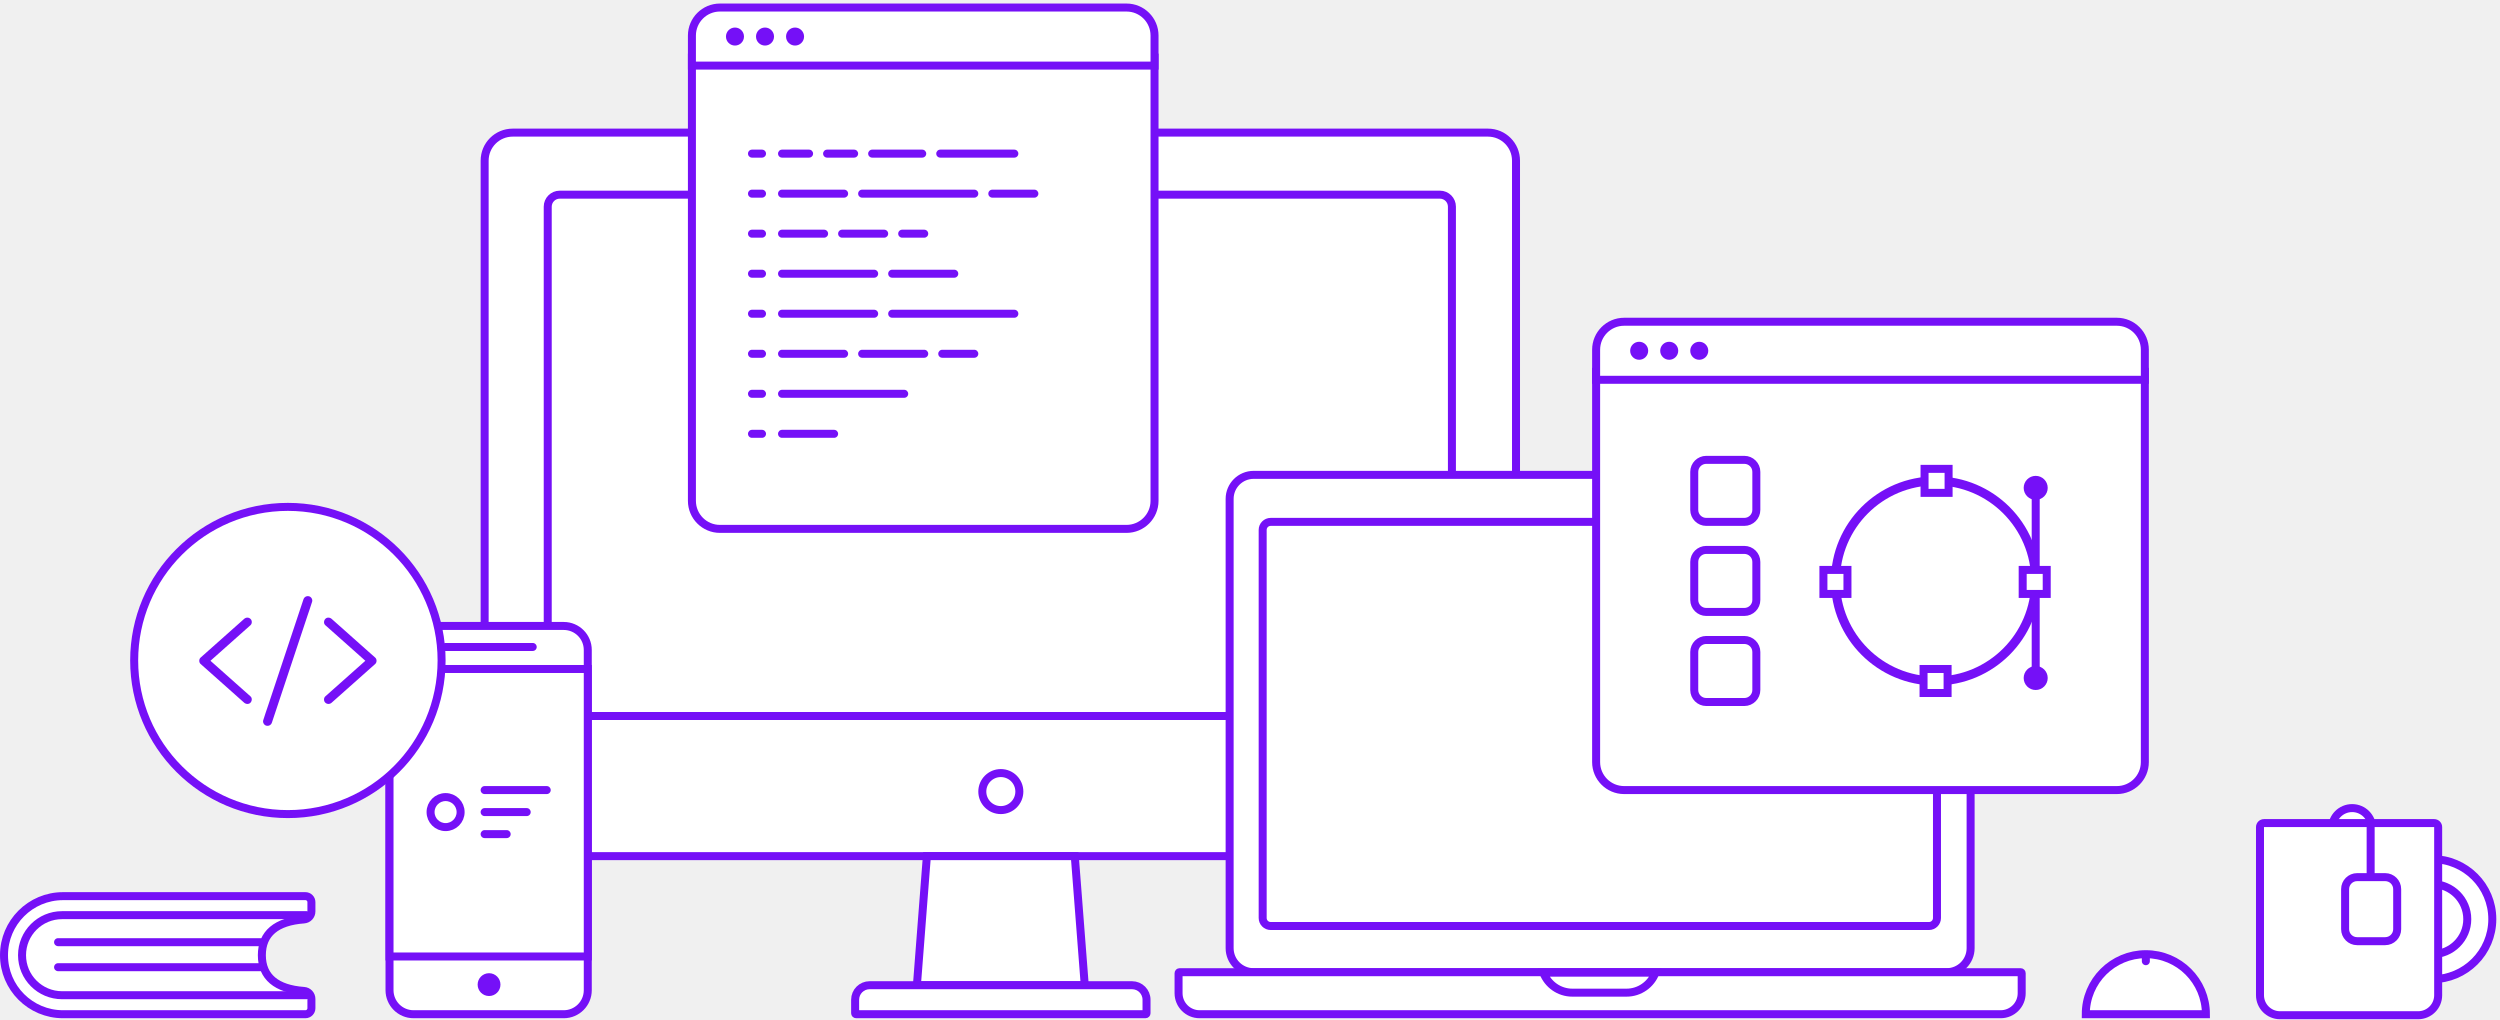
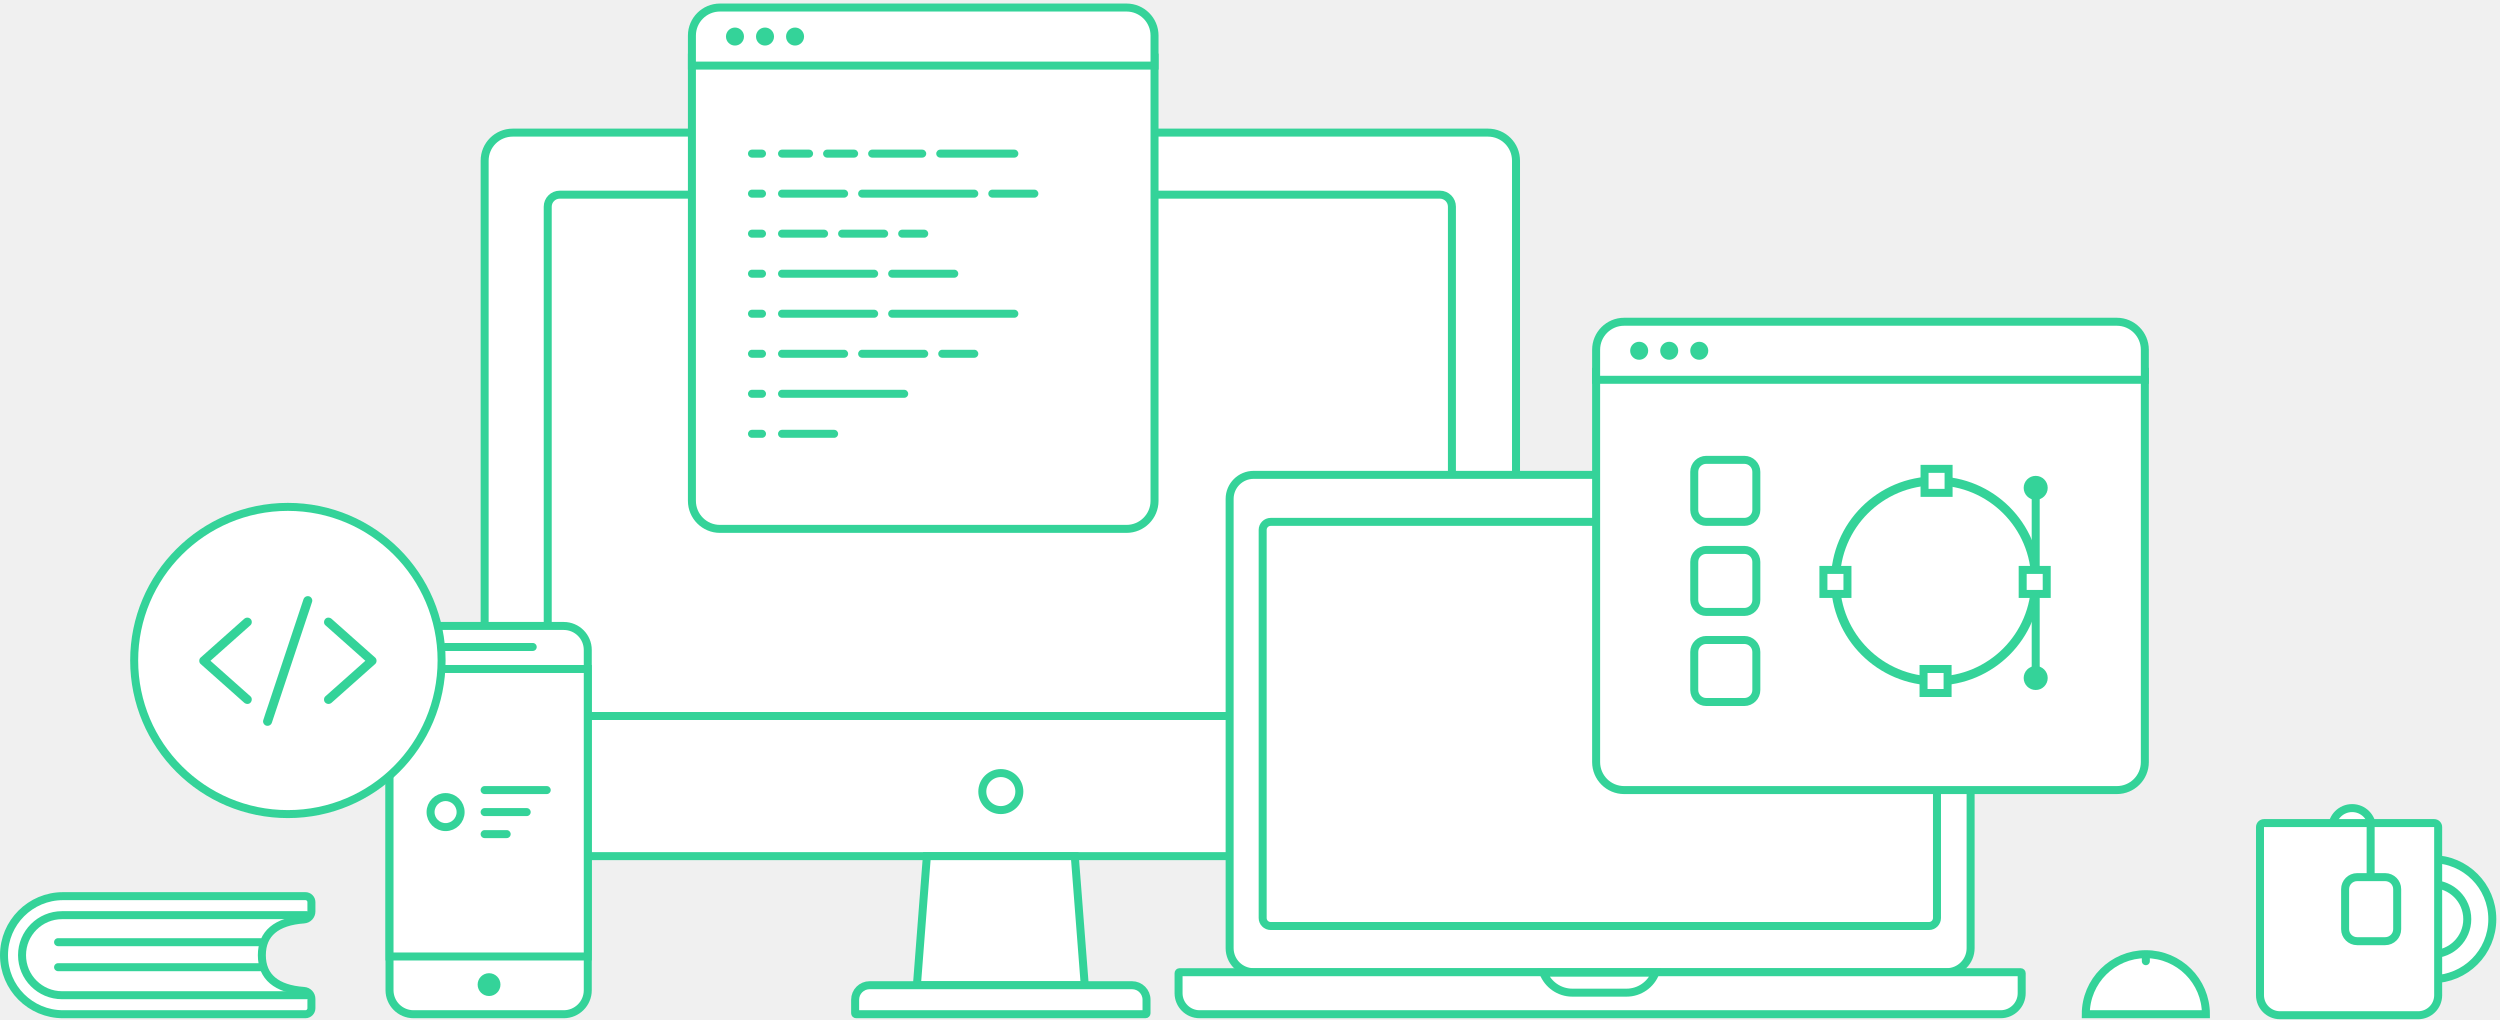
<svg xmlns="http://www.w3.org/2000/svg" width="650px" height="265px" viewBox="0 0 650 265" version="1.1">
  <g id="Website" stroke="none" stroke-width="1" fill="none" fill-rule="evenodd">
    <g id="Group-32" transform="translate(0, 3)">
-       <path d="M126.008,38.765 C126.008,34.738 129.264,31.482 133.298,31.482 L386.872,31.482 C390.899,31.482 394.162,34.74 394.162,38.765 L394.162,212.307 C394.162,216.334 390.906,219.591 386.872,219.591 L133.298,219.591 C129.271,219.591 126.008,216.332 126.008,212.307 L126.008,38.765 Z" id="Case" stroke="#7510F7" stroke-width="2.081" fill="#FFFFFF" />
-       <path d="M142.41,50.737 C142.41,49.012 143.813,47.613 145.536,47.613 L374.374,47.613 C376.103,47.613 377.5,49.004 377.5,50.737 L377.5,180.042 C377.5,181.766 376.097,183.166 374.374,183.166 L145.536,183.166 C143.807,183.166 142.41,181.774 142.41,180.042 L142.41,50.737 Z" id="Case" stroke="#7510F7" stroke-width="2.081" fill="#FFFFFF" />
-       <path d="M240.99,219.591 L279.441,219.591 L282.037,253.154 L238.394,253.154 L240.99,219.591 Z" id="Case" stroke="#7510F7" stroke-width="2.081" fill="#FFFFFF" />
-       <path d="M222.334,253.411 L222.334,256.927 C222.334,259.007 224.024,260.699 226.104,260.699 L294.326,260.699 C296.402,260.699 298.096,259.007 298.096,256.927 L298.096,253.411 C298.096,253.266 297.984,253.154 297.835,253.154 L222.596,253.154 C222.45,253.154 222.334,253.269 222.334,253.411 Z" id="Keyboard" stroke="#7510F7" stroke-width="2.081" fill="#FFFFFF" transform="translate(260.2153, 256.9265) scale(1, -1) translate(-260.2153, -256.9265) " />
-       <ellipse id="Oval-6" stroke="#7510F7" stroke-width="2.081" cx="260.215" cy="202.809" rx="4.816" ry="4.813" />
-       <rect id="Case" stroke="#7510F7" stroke-width="2.081" fill="#FFFFFF" x="101.275" y="159.75" width="51.547" height="100.949" rx="6.244" />
-       <path d="M101.275,170.937 L152.822,170.937 L152.822,245.687 L101.275,245.687 L101.275,170.937 Z" id="Case" stroke="#7510F7" stroke-width="2.081" fill="#FFFFFF" />
-       <rect id="Rectangle-11" fill="#7510F7" x="114.812" y="164.173" width="24.733" height="2.081" rx="1.041" />
-       <rect id="Rectangle-11" fill="#7510F7" x="124.185" y="250.032" width="5.936" height="5.932" rx="2.966" />
-       <ellipse id="Oval-6" stroke="#7510F7" stroke-width="2.081" fill="#FFFFFF" cx="115.854" cy="208.143" rx="3.905" ry="3.903" />
-       <rect id="Rectangle-11" fill="#7510F7" x="124.966" y="201.378" width="18.224" height="2.081" rx="1.041" />
-       <rect id="Rectangle-11" fill="#7510F7" x="124.966" y="207.102" width="13.017" height="2.081" rx="1.041" />
-       <rect id="Rectangle-11" fill="#7510F7" x="124.966" y="212.826" width="7.81" height="2.081" rx="1.041" />
-       <ellipse id="Oval-7" stroke="#7510F7" stroke-width="2.081" fill="#FFFFFF" cx="74.849" cy="168.726" rx="39.964" ry="39.937" />
-       <rect id="Case" stroke="#7510F7" stroke-width="2.081" fill="#FFFFFF" x="319.705" y="120.463" width="192.654" height="129.309" rx="6.244" />
-       <path d="M306.426,250.026 L306.426,255.235 C306.426,258.248 308.874,260.699 311.888,260.699 L520.176,260.699 C523.187,260.699 525.638,258.25 525.638,255.235 L525.638,250.026 C525.638,249.884 525.525,249.772 525.379,249.772 L306.685,249.772 C306.539,249.772 306.426,249.884 306.426,250.026 Z" id="Keyboard" stroke="#7510F7" stroke-width="2.081" fill="#FFFFFF" />
-       <path d="M430.429,249.889 L401.27,249.888 C402.434,252.961 405.402,255.092 408.808,255.092 L422.891,255.092 C426.297,255.092 429.265,252.962 430.429,249.889 Z" id="Notch" stroke="#7510F7" stroke-width="2.081" fill="#FFFFFF" />
-       <rect id="Screen" stroke="#7510F7" stroke-width="2.081" fill="#FFFFFF" x="328.295" y="132.691" width="175.32" height="105.073" rx="2.081" />
+       <path d="M126.008,38.765 C126.008,34.738 129.264,31.482 133.298,31.482 L386.872,31.482 C390.899,31.482 394.162,34.74 394.162,38.765 L394.162,212.307 C394.162,216.334 390.906,219.591 386.872,219.591 L133.298,219.591 C129.271,219.591 126.008,216.332 126.008,212.307 L126.008,38.765 Z" id="Case" stroke="#34D399" stroke-width="2.081" fill="#FFFFFF" />
+       <path d="M142.41,50.737 C142.41,49.012 143.813,47.613 145.536,47.613 L374.374,47.613 C376.103,47.613 377.5,49.004 377.5,50.737 L377.5,180.042 C377.5,181.766 376.097,183.166 374.374,183.166 L145.536,183.166 C143.807,183.166 142.41,181.774 142.41,180.042 L142.41,50.737 Z" id="Case" stroke="#34D399" stroke-width="2.081" fill="#FFFFFF" />
+       <path d="M240.99,219.591 L279.441,219.591 L282.037,253.154 L238.394,253.154 L240.99,219.591 Z" id="Case" stroke="#34D399" stroke-width="2.081" fill="#FFFFFF" />
+       <path d="M222.334,253.411 L222.334,256.927 C222.334,259.007 224.024,260.699 226.104,260.699 L294.326,260.699 C296.402,260.699 298.096,259.007 298.096,256.927 L298.096,253.411 C298.096,253.266 297.984,253.154 297.835,253.154 L222.596,253.154 C222.45,253.154 222.334,253.269 222.334,253.411 Z" id="Keyboard" stroke="#34D399" stroke-width="2.081" fill="#FFFFFF" transform="translate(260.2153, 256.9265) scale(1, -1) translate(-260.2153, -256.9265) " />
+       <ellipse id="Oval-6" stroke="#34D399" stroke-width="2.081" cx="260.215" cy="202.809" rx="4.816" ry="4.813" />
+       <rect id="Case" stroke="#34D399" stroke-width="2.081" fill="#FFFFFF" x="101.275" y="159.75" width="51.547" height="100.949" rx="6.244" />
+       <path d="M101.275,170.937 L152.822,170.937 L152.822,245.687 L101.275,245.687 L101.275,170.937 Z" id="Case" stroke="#34D399" stroke-width="2.081" fill="#FFFFFF" />
+       <rect id="Rectangle-11" fill="#34D399" x="114.812" y="164.173" width="24.733" height="2.081" rx="1.041" />
+       <rect id="Rectangle-11" fill="#34D399" x="124.185" y="250.032" width="5.936" height="5.932" rx="2.966" />
+       <ellipse id="Oval-6" stroke="#34D399" stroke-width="2.081" fill="#FFFFFF" cx="115.854" cy="208.143" rx="3.905" ry="3.903" />
+       <rect id="Rectangle-11" fill="#34D399" x="124.966" y="201.378" width="18.224" height="2.081" rx="1.041" />
+       <rect id="Rectangle-11" fill="#34D399" x="124.966" y="207.102" width="13.017" height="2.081" rx="1.041" />
+       <rect id="Rectangle-11" fill="#34D399" x="124.966" y="212.826" width="7.81" height="2.081" rx="1.041" />
+       <ellipse id="Oval-7" stroke="#34D399" stroke-width="2.081" fill="#FFFFFF" cx="74.849" cy="168.726" rx="39.964" ry="39.937" />
+       <rect id="Case" stroke="#34D399" stroke-width="2.081" fill="#FFFFFF" x="319.705" y="120.463" width="192.654" height="129.309" rx="6.244" />
+       <path d="M306.426,250.026 L306.426,255.235 C306.426,258.248 308.874,260.699 311.888,260.699 L520.176,260.699 C523.187,260.699 525.638,258.25 525.638,255.235 L525.638,250.026 C525.638,249.884 525.525,249.772 525.379,249.772 L306.685,249.772 C306.539,249.772 306.426,249.884 306.426,250.026 Z" id="Keyboard" stroke="#34D399" stroke-width="2.081" fill="#FFFFFF" />
+       <path d="M430.429,249.889 L401.27,249.888 C402.434,252.961 405.402,255.092 408.808,255.092 L422.891,255.092 C426.297,255.092 429.265,252.962 430.429,249.889 Z" id="Notch" stroke="#34D399" stroke-width="2.081" fill="#FFFFFF" />
+       <rect id="Screen" stroke="#34D399" stroke-width="2.081" fill="#FFFFFF" x="328.295" y="132.691" width="175.32" height="105.073" rx="2.081" />
      <ellipse id="Oval-3" fill="#293347" cx="254.358" cy="49.954" rx="1.302" ry="1.301" />
-       <path d="M179.899,11.968 L300.178,11.968 L300.178,127.228 C300.178,131.249 296.909,134.512 292.886,134.512 L187.191,134.512 C183.166,134.512 179.899,131.248 179.899,127.228 L179.899,11.968 Z" id="Case" stroke="#7510F7" stroke-width="2.081" fill="#FFFFFF" />
-       <path d="M179.899,6.238 C179.899,2.22 183.169,-1.041 187.191,-1.041 L292.886,-1.041 C296.913,-1.041 300.178,2.216 300.178,6.238 L300.178,14.05 L179.899,14.05 L179.899,6.238 Z" id="Case" stroke="#7510F7" stroke-width="2.081" fill="#FFFFFF" />
-       <ellipse id="Oval-5" fill="#7510F7" cx="191.094" cy="6.504" rx="2.343" ry="2.342" />
-       <ellipse id="Oval-5" fill="#7510F7" cx="198.904" cy="6.504" rx="2.343" ry="2.342" />
-       <ellipse id="Oval-5" fill="#7510F7" cx="206.714" cy="6.504" rx="2.343" ry="2.342" />
-       <rect id="Rectangle-11" fill="#7510F7" x="194.478" y="87.94" width="4.686" height="2.081" rx="1.041" />
-       <rect id="Rectangle-11" fill="#7510F7" x="194.478" y="35.905" width="4.686" height="2.081" rx="1.041" />
-       <path d="M203.329,35.905 L210.36,35.905 C210.935,35.905 211.401,36.371 211.401,36.945 C211.401,37.52 210.935,37.986 210.36,37.986 L203.329,37.986 C202.754,37.986 202.288,37.52 202.288,36.945 C202.288,36.371 202.754,35.905 203.329,35.905 Z" id="Rectangle-11" fill="#7510F7" />
-       <path d="M215.045,35.905 L222.075,35.905 C222.65,35.905 223.116,36.371 223.116,36.945 C223.116,37.52 222.65,37.986 222.075,37.986 L215.045,37.986 C214.47,37.986 214.004,37.52 214.004,36.945 C214.004,36.371 214.47,35.905 215.045,35.905 Z" id="Rectangle-11" fill="#7510F7" />
-       <path d="M226.76,35.905 L239.779,35.905 C240.354,35.905 240.82,36.371 240.82,36.945 C240.82,37.52 240.354,37.986 239.779,37.986 L226.76,37.986 C226.186,37.986 225.72,37.52 225.72,36.945 C225.72,36.371 226.186,35.905 226.76,35.905 Z" id="Rectangle-11" fill="#7510F7" />
-       <path d="M244.464,35.905 L263.731,35.905 C264.305,35.905 264.771,36.371 264.771,36.945 C264.771,37.52 264.305,37.986 263.731,37.986 L244.464,37.986 C243.889,37.986 243.423,37.52 243.423,36.945 C243.423,36.371 243.889,35.905 244.464,35.905 Z" id="Rectangle-11" fill="#7510F7" />
-       <rect id="Rectangle-11" fill="#7510F7" x="194.478" y="46.312" width="4.686" height="2.081" rx="1.041" />
-       <rect id="Rectangle-11" fill="#7510F7" x="194.478" y="56.719" width="4.686" height="2.081" rx="1.041" />
-       <rect id="Rectangle-11" fill="#7510F7" x="194.478" y="67.126" width="4.686" height="2.081" rx="1.041" />
-       <rect id="Rectangle-11" fill="#7510F7" x="194.478" y="77.533" width="4.686" height="2.081" rx="1.041" />
-       <rect id="Rectangle-11" fill="#7510F7" x="194.478" y="98.348" width="4.686" height="2.081" rx="1.041" />
-       <rect id="Rectangle-11" fill="#7510F7" x="194.478" y="108.755" width="4.686" height="2.081" rx="1.041" />
-       <rect id="Rectangle-11" fill="#7510F7" x="202.288" y="46.312" width="18.224" height="2.081" rx="1.041" />
-       <rect id="Rectangle-11" fill="#7510F7" x="223.116" y="46.312" width="31.241" height="2.081" rx="1.041" />
-       <rect id="Rectangle-11" fill="#7510F7" x="256.961" y="46.312" width="13.017" height="2.081" rx="1.041" />
-       <rect id="Rectangle-11" fill="#7510F7" x="202.288" y="56.719" width="13.017" height="2.081" rx="1.041" />
-       <rect id="Rectangle-11" fill="#7510F7" x="217.909" y="56.719" width="13.017" height="2.081" rx="1.041" />
-       <rect id="Rectangle-11" fill="#7510F7" x="233.53" y="56.719" width="7.81" height="2.081" rx="1.041" />
-       <rect id="Rectangle-11" fill="#7510F7" x="202.288" y="67.126" width="26.035" height="2.081" rx="1.041" />
-       <rect id="Rectangle-11" fill="#7510F7" x="230.926" y="67.126" width="18.224" height="2.081" rx="1.041" />
-       <rect id="Rectangle-11" fill="#7510F7" x="202.288" y="77.533" width="26.035" height="2.081" rx="1.041" />
-       <rect id="Rectangle-11" fill="#7510F7" x="230.926" y="77.533" width="33.845" height="2.081" rx="1.041" />
-       <rect id="Rectangle-11" fill="#7510F7" x="202.288" y="87.94" width="18.224" height="2.081" rx="1.041" />
-       <rect id="Rectangle-11" fill="#7510F7" x="223.116" y="87.94" width="18.224" height="2.081" rx="1.041" />
-       <rect id="Rectangle-11" fill="#7510F7" x="243.944" y="87.94" width="10.414" height="2.081" rx="1.041" />
-       <rect id="Rectangle-11" fill="#7510F7" x="202.288" y="98.348" width="33.845" height="2.081" rx="1.041" />
-       <rect id="Rectangle-11" fill="#7510F7" x="202.288" y="108.755" width="15.621" height="2.081" rx="1.041" />
-       <path d="M414.991,93.664 L557.659,93.664 L557.659,195.143 C557.659,199.163 554.4,202.419 550.374,202.419 L422.277,202.419 C418.256,202.419 414.991,199.157 414.991,195.143 L414.991,93.664 Z" id="Case" stroke="#7510F7" stroke-width="2.081" fill="#FFFFFF" />
-       <path d="M414.991,87.934 C414.991,83.913 418.251,80.655 422.277,80.655 L550.374,80.655 C554.398,80.655 557.659,83.912 557.659,87.934 L557.659,95.746 L414.991,95.746 L414.991,87.934 Z" id="Case" stroke="#7510F7" stroke-width="2.081" fill="#FFFFFF" />
-       <ellipse id="Oval-5" fill="#7510F7" cx="426.186" cy="88.201" rx="2.343" ry="2.342" />
-       <ellipse id="Oval-5" fill="#7510F7" cx="433.996" cy="88.201" rx="2.343" ry="2.342" />
-       <ellipse id="Oval-5" fill="#7510F7" cx="441.806" cy="88.201" rx="2.343" ry="2.342" />
-       <ellipse id="Oval-6" stroke="#7510F7" stroke-width="2.342" fill="#FFFFFF" cx="503.248" cy="148.042" rx="26.035" ry="26.018" />
-       <path d="M500.383,118.902 L500.383,125.146 L506.633,125.146 L506.633,118.902 L500.383,118.902 Z" id="Rectangle-12" stroke="#7510F7" stroke-width="2.081" fill="#FFFFFF" />
-       <path d="M500.123,170.937 L500.123,177.182 L506.373,177.182 L506.373,170.937 L500.123,170.937 Z" id="Rectangle-12" stroke="#7510F7" stroke-width="2.081" fill="#FFFFFF" />
-       <path d="M474.089,145.18 L474.089,151.424 L480.338,151.424 L480.338,145.18 L474.089,145.18 Z" id="Rectangle-12" stroke="#7510F7" stroke-width="2.081" fill="#FFFFFF" />
-       <path d="M525.897,145.18 L525.897,151.424 L532.147,151.424 L532.147,145.18 L525.897,145.18 Z" id="Rectangle-12" stroke="#7510F7" stroke-width="2.081" fill="#FFFFFF" />
-       <line x1="529.282" y1="124.626" x2="529.282" y2="144.139" id="Line" stroke="#7510F7" stroke-width="2.081" stroke-linecap="square" />
-       <line x1="529.282" y1="151.944" x2="529.282" y2="171.458" id="Line" stroke="#7510F7" stroke-width="2.081" stroke-linecap="square" />
-       <ellipse id="Oval-5" fill="#7510F7" cx="529.282" cy="123.845" rx="3.124" ry="3.122" />
-       <ellipse id="Oval-5" fill="#7510F7" cx="529.282" cy="173.279" rx="3.124" ry="3.122" />
-       <g id="Group-60" transform="translate(439.4632, 115.5194)" fill="#FFFFFF" stroke="#7510F7" stroke-width="2.081">
+       <path d="M179.899,11.968 L300.178,11.968 L300.178,127.228 C300.178,131.249 296.909,134.512 292.886,134.512 L187.191,134.512 C183.166,134.512 179.899,131.248 179.899,127.228 L179.899,11.968 Z" id="Case" stroke="#34D399" stroke-width="2.081" fill="#FFFFFF" />
+       <path d="M179.899,6.238 C179.899,2.22 183.169,-1.041 187.191,-1.041 L292.886,-1.041 C296.913,-1.041 300.178,2.216 300.178,6.238 L300.178,14.05 L179.899,14.05 L179.899,6.238 Z" id="Case" stroke="#34D399" stroke-width="2.081" fill="#FFFFFF" />
+       <ellipse id="Oval-5" fill="#34D399" cx="191.094" cy="6.504" rx="2.343" ry="2.342" />
+       <ellipse id="Oval-5" fill="#34D399" cx="198.904" cy="6.504" rx="2.343" ry="2.342" />
+       <ellipse id="Oval-5" fill="#34D399" cx="206.714" cy="6.504" rx="2.343" ry="2.342" />
+       <rect id="Rectangle-11" fill="#34D399" x="194.478" y="87.94" width="4.686" height="2.081" rx="1.041" />
+       <rect id="Rectangle-11" fill="#34D399" x="194.478" y="35.905" width="4.686" height="2.081" rx="1.041" />
+       <path d="M203.329,35.905 L210.36,35.905 C210.935,35.905 211.401,36.371 211.401,36.945 C211.401,37.52 210.935,37.986 210.36,37.986 L203.329,37.986 C202.754,37.986 202.288,37.52 202.288,36.945 C202.288,36.371 202.754,35.905 203.329,35.905 Z" id="Rectangle-11" fill="#34D399" />
+       <path d="M215.045,35.905 L222.075,35.905 C222.65,35.905 223.116,36.371 223.116,36.945 C223.116,37.52 222.65,37.986 222.075,37.986 L215.045,37.986 C214.47,37.986 214.004,37.52 214.004,36.945 C214.004,36.371 214.47,35.905 215.045,35.905 Z" id="Rectangle-11" fill="#34D399" />
+       <path d="M226.76,35.905 L239.779,35.905 C240.354,35.905 240.82,36.371 240.82,36.945 C240.82,37.52 240.354,37.986 239.779,37.986 L226.76,37.986 C226.186,37.986 225.72,37.52 225.72,36.945 C225.72,36.371 226.186,35.905 226.76,35.905 Z" id="Rectangle-11" fill="#34D399" />
+       <path d="M244.464,35.905 L263.731,35.905 C264.305,35.905 264.771,36.371 264.771,36.945 C264.771,37.52 264.305,37.986 263.731,37.986 L244.464,37.986 C243.889,37.986 243.423,37.52 243.423,36.945 C243.423,36.371 243.889,35.905 244.464,35.905 Z" id="Rectangle-11" fill="#34D399" />
+       <rect id="Rectangle-11" fill="#34D399" x="194.478" y="46.312" width="4.686" height="2.081" rx="1.041" />
+       <rect id="Rectangle-11" fill="#34D399" x="194.478" y="56.719" width="4.686" height="2.081" rx="1.041" />
+       <rect id="Rectangle-11" fill="#34D399" x="194.478" y="67.126" width="4.686" height="2.081" rx="1.041" />
+       <rect id="Rectangle-11" fill="#34D399" x="194.478" y="77.533" width="4.686" height="2.081" rx="1.041" />
+       <rect id="Rectangle-11" fill="#34D399" x="194.478" y="98.348" width="4.686" height="2.081" rx="1.041" />
+       <rect id="Rectangle-11" fill="#34D399" x="194.478" y="108.755" width="4.686" height="2.081" rx="1.041" />
+       <rect id="Rectangle-11" fill="#34D399" x="202.288" y="46.312" width="18.224" height="2.081" rx="1.041" />
+       <rect id="Rectangle-11" fill="#34D399" x="223.116" y="46.312" width="31.241" height="2.081" rx="1.041" />
+       <rect id="Rectangle-11" fill="#34D399" x="256.961" y="46.312" width="13.017" height="2.081" rx="1.041" />
+       <rect id="Rectangle-11" fill="#34D399" x="202.288" y="56.719" width="13.017" height="2.081" rx="1.041" />
+       <rect id="Rectangle-11" fill="#34D399" x="217.909" y="56.719" width="13.017" height="2.081" rx="1.041" />
+       <rect id="Rectangle-11" fill="#34D399" x="233.53" y="56.719" width="7.81" height="2.081" rx="1.041" />
+       <rect id="Rectangle-11" fill="#34D399" x="202.288" y="67.126" width="26.035" height="2.081" rx="1.041" />
+       <rect id="Rectangle-11" fill="#34D399" x="230.926" y="67.126" width="18.224" height="2.081" rx="1.041" />
+       <rect id="Rectangle-11" fill="#34D399" x="202.288" y="77.533" width="26.035" height="2.081" rx="1.041" />
+       <rect id="Rectangle-11" fill="#34D399" x="230.926" y="77.533" width="33.845" height="2.081" rx="1.041" />
+       <rect id="Rectangle-11" fill="#34D399" x="202.288" y="87.94" width="18.224" height="2.081" rx="1.041" />
+       <rect id="Rectangle-11" fill="#34D399" x="223.116" y="87.94" width="18.224" height="2.081" rx="1.041" />
+       <rect id="Rectangle-11" fill="#34D399" x="243.944" y="87.94" width="10.414" height="2.081" rx="1.041" />
+       <rect id="Rectangle-11" fill="#34D399" x="202.288" y="98.348" width="33.845" height="2.081" rx="1.041" />
+       <rect id="Rectangle-11" fill="#34D399" x="202.288" y="108.755" width="15.621" height="2.081" rx="1.041" />
+       <path d="M414.991,93.664 L557.659,93.664 L557.659,195.143 C557.659,199.163 554.4,202.419 550.374,202.419 L422.277,202.419 C418.256,202.419 414.991,199.157 414.991,195.143 L414.991,93.664 Z" id="Case" stroke="#34D399" stroke-width="2.081" fill="#FFFFFF" />
+       <path d="M414.991,87.934 C414.991,83.913 418.251,80.655 422.277,80.655 L550.374,80.655 C554.398,80.655 557.659,83.912 557.659,87.934 L557.659,95.746 L414.991,95.746 L414.991,87.934 Z" id="Case" stroke="#34D399" stroke-width="2.081" fill="#FFFFFF" />
+       <ellipse id="Oval-5" fill="#34D399" cx="426.186" cy="88.201" rx="2.343" ry="2.342" />
+       <ellipse id="Oval-5" fill="#34D399" cx="433.996" cy="88.201" rx="2.343" ry="2.342" />
+       <ellipse id="Oval-5" fill="#34D399" cx="441.806" cy="88.201" rx="2.343" ry="2.342" />
+       <ellipse id="Oval-6" stroke="#34D399" stroke-width="2.342" fill="#FFFFFF" cx="503.248" cy="148.042" rx="26.035" ry="26.018" />
+       <path d="M500.383,118.902 L500.383,125.146 L506.633,125.146 L506.633,118.902 L500.383,118.902 Z" id="Rectangle-12" stroke="#34D399" stroke-width="2.081" fill="#FFFFFF" />
+       <path d="M500.123,170.937 L500.123,177.182 L506.373,177.182 L506.373,170.937 L500.123,170.937 Z" id="Rectangle-12" stroke="#34D399" stroke-width="2.081" fill="#FFFFFF" />
+       <path d="M474.089,145.18 L474.089,151.424 L480.338,151.424 L480.338,145.18 L474.089,145.18 Z" id="Rectangle-12" stroke="#34D399" stroke-width="2.081" fill="#FFFFFF" />
+       <path d="M525.897,145.18 L525.897,151.424 L532.147,151.424 L532.147,145.18 L525.897,145.18 Z" id="Rectangle-12" stroke="#34D399" stroke-width="2.081" fill="#FFFFFF" />
+       <line x1="529.282" y1="124.626" x2="529.282" y2="144.139" id="Line" stroke="#34D399" stroke-width="2.081" stroke-linecap="square" />
+       <line x1="529.282" y1="151.944" x2="529.282" y2="171.458" id="Line" stroke="#34D399" stroke-width="2.081" stroke-linecap="square" />
+       <ellipse id="Oval-5" fill="#34D399" cx="529.282" cy="123.845" rx="3.124" ry="3.122" />
+       <ellipse id="Oval-5" fill="#34D399" cx="529.282" cy="173.279" rx="3.124" ry="3.122" />
+       <g id="Group-60" transform="translate(439.4632, 115.5194)" fill="#FFFFFF" stroke="#34D399" stroke-width="2.081">
        <rect id="Rectangle-15" x="1.041" y="1.041" width="16.143" height="16.131" rx="3.122" />
        <rect id="Rectangle-15" x="1.041" y="24.457" width="16.143" height="16.131" rx="3.122" />
        <rect id="Rectangle-15" x="1.041" y="47.873" width="16.143" height="16.131" rx="3.122" />
      </g>
-       <ellipse id="Oval-8" stroke="#7510F7" stroke-width="2.081" fill="#FFFFFF" cx="632.379" cy="235.982" rx="15.621" ry="15.611" />
-       <ellipse id="Oval-8" stroke="#7510F7" stroke-width="2.081" fill="#FFFFFF" cx="632.379" cy="235.982" rx="9.112" ry="9.106" />
-       <ellipse id="Oval-8" stroke="#7510F7" stroke-width="2.081" fill="#FFFFFF" cx="611.552" cy="212.306" rx="5.207" ry="5.204" />
-       <path d="M588.64,211.005 C588.065,211.005 587.599,211.471 587.599,212.046 L587.599,255.756 C587.599,258.63 589.929,260.959 592.803,260.959 L628.72,260.959 C631.594,260.959 633.924,258.63 633.924,255.756 L633.924,212.046 C633.924,211.471 633.458,211.005 632.883,211.005 L588.64,211.005 Z" id="Rectangle-16" stroke="#7510F7" stroke-width="2.081" fill="#FFFFFF" />
-       <rect id="Rectangle-16" stroke="#7510F7" stroke-width="2.081" fill="#FFFFFF" x="609.729" y="225.055" width="13.539" height="16.651" rx="3.122" />
-       <line x1="616.368" y1="211.395" x2="616.368" y2="223.233" id="Line-2" stroke="#7510F7" stroke-width="2.081" stroke-linecap="square" />
-       <path d="M557.92,260.699 C566.548,260.699 573.541,260.699 573.541,260.699 C573.541,252.078 566.548,245.088 557.92,245.088 C549.293,245.088 542.3,252.078 542.3,260.699 C542.3,260.699 549.293,260.699 557.92,260.699 Z" id="Oval-8" stroke="#7510F7" stroke-width="2.081" fill="#FFFFFF" />
-       <rect id="Rectangle-11" fill="#7510F7" x="556.879" y="244.568" width="2.083" height="3.382" rx="1.041" />
-       <path d="M16.391,229.998 C7.913,229.998 1.041,236.871 1.041,245.349 C1.041,253.827 7.913,260.699 16.391,260.699 L79.407,260.699 C80.269,260.699 80.968,260 80.968,259.138 L80.968,256.722 C80.968,255.63 80.124,254.723 79.034,254.646 C71.88,254.138 68.081,250.995 68.081,245.349 C68.081,239.702 71.88,236.559 79.034,236.051 C80.124,235.974 80.968,235.067 80.968,233.975 L80.968,231.559 C80.968,230.697 80.269,229.998 79.407,229.998 L16.391,229.998 Z" id="Rectangle-17" stroke="#7510F7" stroke-width="2.081" fill="#FFFFFF" />
-       <path d="M80.186,255.3 C80.186,255.552 79.982,255.756 79.73,255.756 L79.73,255.756 L72.353,255.756 L16.141,255.756 C10.39,255.756 5.728,251.096 5.728,245.349 C5.728,239.601 10.39,234.941 16.141,234.941 L72.353,234.941 L79.73,234.941 L79.73,234.941 C79.982,234.941 80.186,235.146 80.186,235.397" id="Rectangle-19" stroke="#7510F7" stroke-width="2.081" />
-       <rect id="Rectangle-18" fill="#7510F7" x="14.059" y="240.926" width="54.673" height="2.081" rx="1.041" />
-       <rect id="Rectangle-18" fill="#7510F7" x="14.059" y="247.43" width="54.673" height="2.081" rx="1.041" />
-       <path d="M65.127,178.055 C63.849,176.92 62.571,175.785 61.294,174.65 C59.257,172.843 57.227,171.03 55.191,169.223 C54.724,168.812 54.258,168.395 53.797,167.983 C53.797,168.528 53.797,169.078 53.797,169.622 C55.074,168.487 56.352,167.352 57.63,166.217 C59.666,164.41 61.696,162.597 63.732,160.79 C64.199,160.379 64.666,159.962 65.127,159.551 C65.582,159.145 65.576,158.317 65.127,157.912 C64.642,157.466 63.966,157.477 63.475,157.912 C62.198,159.047 60.92,160.182 59.642,161.317 C57.606,163.124 55.576,164.937 53.54,166.744 C53.073,167.155 52.607,167.572 52.146,167.983 C51.696,168.383 51.696,169.223 52.146,169.622 C53.423,170.758 54.701,171.893 55.979,173.028 C58.015,174.835 60.045,176.648 62.081,178.455 C62.548,178.866 63.015,179.283 63.475,179.694 C63.931,180.1 64.683,180.175 65.127,179.694 C65.535,179.254 65.611,178.489 65.127,178.055 L65.127,178.055 Z" id="Shape" fill="#7510F7" fill-rule="nonzero" />
-       <path d="M84.583,159.554 C85.86,160.689 87.138,161.824 88.416,162.959 C90.452,164.766 92.482,166.579 94.518,168.386 C94.985,168.797 95.452,169.214 95.912,169.625 C95.912,169.081 95.912,168.531 95.912,167.986 C94.635,169.121 93.357,170.256 92.079,171.392 C90.043,173.199 88.013,175.011 85.977,176.818 C85.51,177.23 85.043,177.647 84.583,178.058 C84.128,178.463 84.133,179.291 84.583,179.697 C85.067,180.143 85.744,180.131 86.234,179.697 C87.511,178.562 88.789,177.427 90.067,176.291 C92.103,174.484 94.133,172.672 96.169,170.865 C96.636,170.453 97.103,170.036 97.563,169.625 C98.013,169.226 98.013,168.386 97.563,167.986 C96.286,166.851 95.008,165.716 93.73,164.581 C91.694,162.774 89.664,160.961 87.628,159.154 C87.161,158.743 86.695,158.326 86.234,157.914 C85.779,157.509 85.026,157.434 84.583,157.914 C84.174,158.355 84.098,159.119 84.583,159.554 L84.583,159.554 Z" id="Shape" fill="#7510F7" fill-rule="nonzero" />
-       <path d="M70.694,184.876 C71.044,183.833 71.388,182.791 71.738,181.742 C72.572,179.235 73.407,176.733 74.241,174.225 C75.244,171.202 76.248,168.184 77.257,165.161 C78.126,162.549 78.996,159.937 79.865,157.325 C80.279,156.056 80.746,154.794 81.131,153.508 C81.137,153.491 81.143,153.473 81.148,153.456 C81.341,152.883 80.927,152.164 80.332,152.031 C79.69,151.886 79.101,152.222 78.896,152.842 C78.546,153.885 78.202,154.927 77.852,155.975 C77.018,158.483 76.184,160.985 75.349,163.493 C74.346,166.516 73.342,169.534 72.333,172.557 C71.464,175.169 70.595,177.781 69.725,180.393 C69.311,181.656 68.844,182.918 68.459,184.204 C68.453,184.221 68.448,184.239 68.442,184.256 C68.249,184.829 68.663,185.548 69.259,185.681 C69.9,185.826 70.49,185.49 70.694,184.876 L70.694,184.876 Z" id="Shape" fill="#7510F7" fill-rule="nonzero" />
+       <ellipse id="Oval-8" stroke="#34D399" stroke-width="2.081" fill="#FFFFFF" cx="632.379" cy="235.982" rx="15.621" ry="15.611" />
+       <ellipse id="Oval-8" stroke="#34D399" stroke-width="2.081" fill="#FFFFFF" cx="632.379" cy="235.982" rx="9.112" ry="9.106" />
+       <ellipse id="Oval-8" stroke="#34D399" stroke-width="2.081" fill="#FFFFFF" cx="611.552" cy="212.306" rx="5.207" ry="5.204" />
+       <path d="M588.64,211.005 C588.065,211.005 587.599,211.471 587.599,212.046 L587.599,255.756 C587.599,258.63 589.929,260.959 592.803,260.959 L628.72,260.959 C631.594,260.959 633.924,258.63 633.924,255.756 L633.924,212.046 C633.924,211.471 633.458,211.005 632.883,211.005 L588.64,211.005 Z" id="Rectangle-16" stroke="#34D399" stroke-width="2.081" fill="#FFFFFF" />
+       <rect id="Rectangle-16" stroke="#34D399" stroke-width="2.081" fill="#FFFFFF" x="609.729" y="225.055" width="13.539" height="16.651" rx="3.122" />
+       <line x1="616.368" y1="211.395" x2="616.368" y2="223.233" id="Line-2" stroke="#34D399" stroke-width="2.081" stroke-linecap="square" />
+       <path d="M557.92,260.699 C566.548,260.699 573.541,260.699 573.541,260.699 C573.541,252.078 566.548,245.088 557.92,245.088 C549.293,245.088 542.3,252.078 542.3,260.699 C542.3,260.699 549.293,260.699 557.92,260.699 Z" id="Oval-8" stroke="#34D399" stroke-width="2.081" fill="#FFFFFF" />
+       <rect id="Rectangle-11" fill="#34D399" x="556.879" y="244.568" width="2.083" height="3.382" rx="1.041" />
+       <path d="M16.391,229.998 C7.913,229.998 1.041,236.871 1.041,245.349 C1.041,253.827 7.913,260.699 16.391,260.699 L79.407,260.699 C80.269,260.699 80.968,260 80.968,259.138 L80.968,256.722 C80.968,255.63 80.124,254.723 79.034,254.646 C71.88,254.138 68.081,250.995 68.081,245.349 C68.081,239.702 71.88,236.559 79.034,236.051 C80.124,235.974 80.968,235.067 80.968,233.975 L80.968,231.559 C80.968,230.697 80.269,229.998 79.407,229.998 L16.391,229.998 Z" id="Rectangle-17" stroke="#34D399" stroke-width="2.081" fill="#FFFFFF" />
+       <path d="M80.186,255.3 C80.186,255.552 79.982,255.756 79.73,255.756 L79.73,255.756 L72.353,255.756 L16.141,255.756 C10.39,255.756 5.728,251.096 5.728,245.349 C5.728,239.601 10.39,234.941 16.141,234.941 L72.353,234.941 L79.73,234.941 L79.73,234.941 C79.982,234.941 80.186,235.146 80.186,235.397" id="Rectangle-19" stroke="#34D399" stroke-width="2.081" />
+       <rect id="Rectangle-18" fill="#34D399" x="14.059" y="240.926" width="54.673" height="2.081" rx="1.041" />
+       <rect id="Rectangle-18" fill="#34D399" x="14.059" y="247.43" width="54.673" height="2.081" rx="1.041" />
+       <path d="M65.127,178.055 C63.849,176.92 62.571,175.785 61.294,174.65 C59.257,172.843 57.227,171.03 55.191,169.223 C54.724,168.812 54.258,168.395 53.797,167.983 C53.797,168.528 53.797,169.078 53.797,169.622 C55.074,168.487 56.352,167.352 57.63,166.217 C59.666,164.41 61.696,162.597 63.732,160.79 C64.199,160.379 64.666,159.962 65.127,159.551 C65.582,159.145 65.576,158.317 65.127,157.912 C64.642,157.466 63.966,157.477 63.475,157.912 C62.198,159.047 60.92,160.182 59.642,161.317 C57.606,163.124 55.576,164.937 53.54,166.744 C53.073,167.155 52.607,167.572 52.146,167.983 C51.696,168.383 51.696,169.223 52.146,169.622 C53.423,170.758 54.701,171.893 55.979,173.028 C58.015,174.835 60.045,176.648 62.081,178.455 C62.548,178.866 63.015,179.283 63.475,179.694 C63.931,180.1 64.683,180.175 65.127,179.694 C65.535,179.254 65.611,178.489 65.127,178.055 L65.127,178.055 Z" id="Shape" fill="#34D399" fill-rule="nonzero" />
+       <path d="M84.583,159.554 C85.86,160.689 87.138,161.824 88.416,162.959 C90.452,164.766 92.482,166.579 94.518,168.386 C94.985,168.797 95.452,169.214 95.912,169.625 C95.912,169.081 95.912,168.531 95.912,167.986 C94.635,169.121 93.357,170.256 92.079,171.392 C90.043,173.199 88.013,175.011 85.977,176.818 C85.51,177.23 85.043,177.647 84.583,178.058 C84.128,178.463 84.133,179.291 84.583,179.697 C85.067,180.143 85.744,180.131 86.234,179.697 C87.511,178.562 88.789,177.427 90.067,176.291 C92.103,174.484 94.133,172.672 96.169,170.865 C96.636,170.453 97.103,170.036 97.563,169.625 C98.013,169.226 98.013,168.386 97.563,167.986 C96.286,166.851 95.008,165.716 93.73,164.581 C91.694,162.774 89.664,160.961 87.628,159.154 C87.161,158.743 86.695,158.326 86.234,157.914 C85.779,157.509 85.026,157.434 84.583,157.914 C84.174,158.355 84.098,159.119 84.583,159.554 L84.583,159.554 Z" id="Shape" fill="#34D399" fill-rule="nonzero" />
+       <path d="M70.694,184.876 C71.044,183.833 71.388,182.791 71.738,181.742 C72.572,179.235 73.407,176.733 74.241,174.225 C75.244,171.202 76.248,168.184 77.257,165.161 C78.126,162.549 78.996,159.937 79.865,157.325 C80.279,156.056 80.746,154.794 81.131,153.508 C81.137,153.491 81.143,153.473 81.148,153.456 C81.341,152.883 80.927,152.164 80.332,152.031 C79.69,151.886 79.101,152.222 78.896,152.842 C78.546,153.885 78.202,154.927 77.852,155.975 C77.018,158.483 76.184,160.985 75.349,163.493 C74.346,166.516 73.342,169.534 72.333,172.557 C71.464,175.169 70.595,177.781 69.725,180.393 C69.311,181.656 68.844,182.918 68.459,184.204 C68.453,184.221 68.448,184.239 68.442,184.256 C68.249,184.829 68.663,185.548 69.259,185.681 C69.9,185.826 70.49,185.49 70.694,184.876 L70.694,184.876 Z" id="Shape" fill="#34D399" fill-rule="nonzero" />
    </g>
  </g>
</svg>
